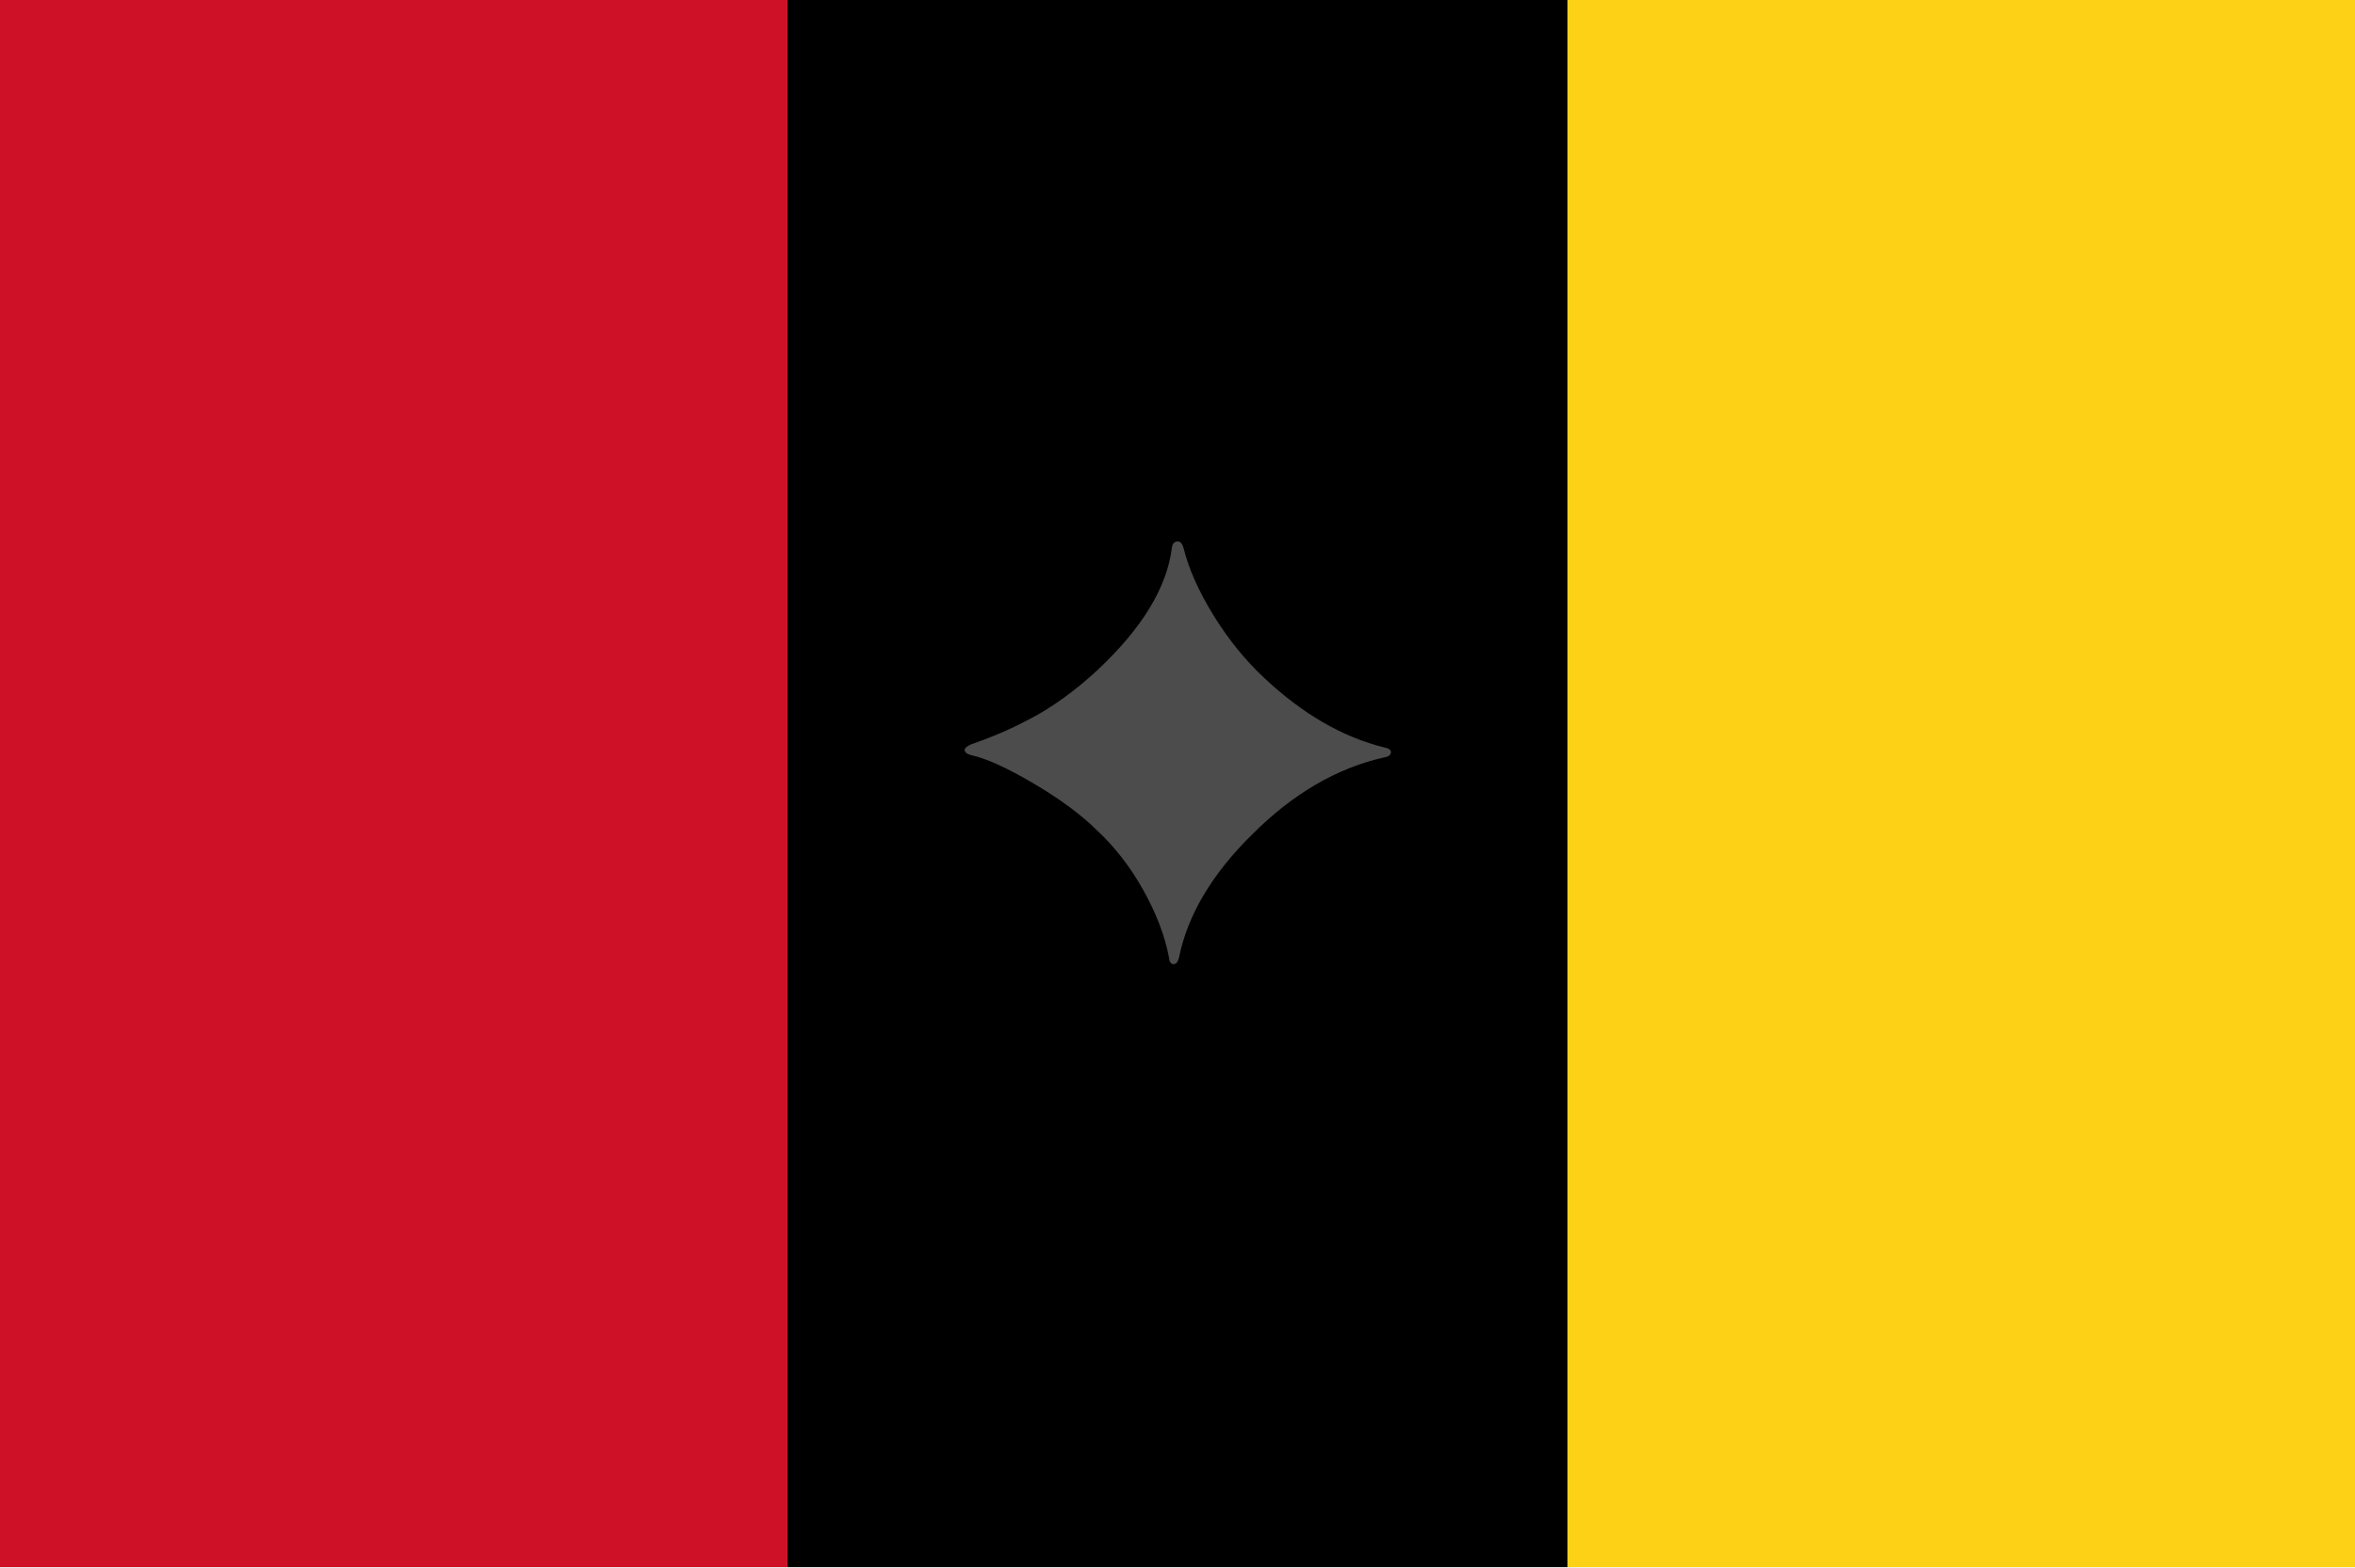
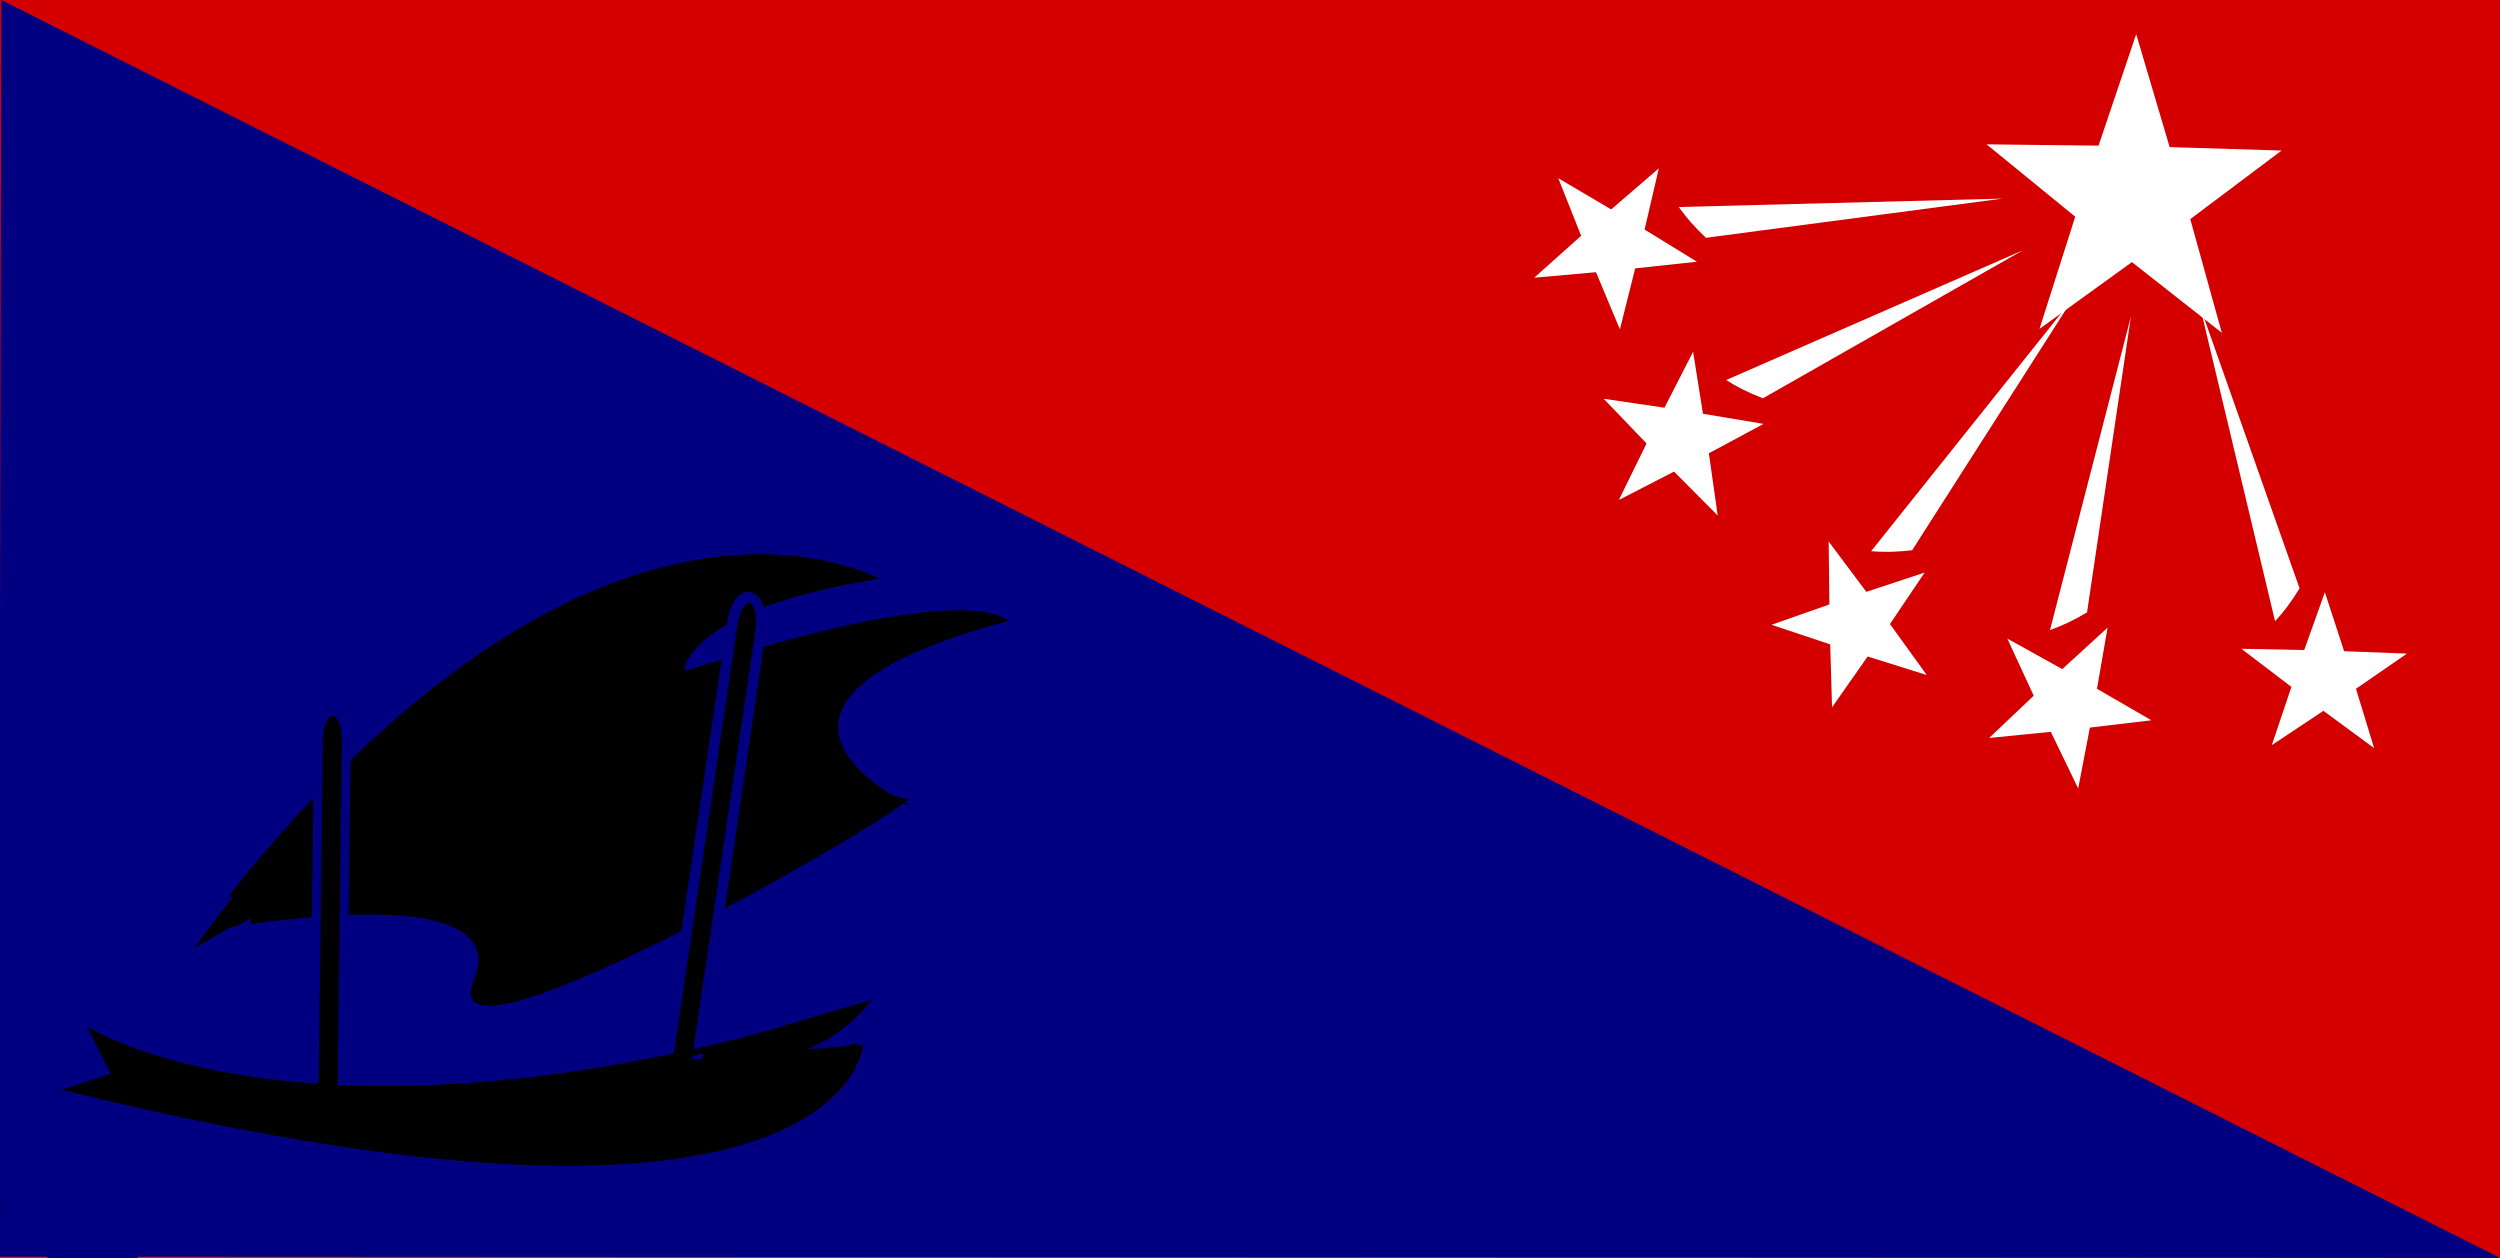
- <svg xmlns="http://www.w3.org/2000/svg" viewBox="0 0 320 213">
-   <rect width="107" height="213" fill="#CE1126" />
-   <rect x="107" width="106" height="213" fill="#000000" />
-   <rect x="213" width="107" height="213" fill="#FCD116" />
-   <text x="160" y="130" font-size="80" text-anchor="middle" fill="white" opacity="0.3">✦</text>
+ <svg xmlns="http://www.w3.org/2000/svg" width="950" height="478" version="1.0">
+   <g transform="translate(236 -482.3622)">
+     <path style="fill:#d40000;fill-opacity:1;stroke:none;stroke-opacity:1" d="M-236 482.362h950v478h-950z" />
+     <path style="fill:#fff;fill-opacity:1;stroke:none;stroke-opacity:1" d="m588-23.638-38.37-14.555-26.272 31.526 1.986-40.99-38.101-15.244L526.84-73.678l2.724-40.947 22.487 34.328 39.785-10.063-25.7 31.994L588-23.638z" transform="matrix(.57761 -.91076 .86124 .61083 311.7291 1089.536)" />
+     <g style="fill:#fff">
+       <path transform="matrix(.3055 -.14085 .22727 .13176 306.6876 657.2219)" d="M305.888 148.588a361 309 0 0 1-3.644-56.582L663 103.362z" style="fill:#fff;fill-opacity:1;stroke:none;stroke-opacity:1" />
+       <path transform="matrix(.38084 -.43733 .4232 .38592 220.2227 909.713)" d="m588-23.638-38.37-14.555-26.272 31.526 1.986-40.99-38.101-15.244L526.84-73.678l2.724-40.947 22.487 34.328 39.785-10.063-25.7 31.994L588-23.638z" style="fill:#fff;fill-opacity:1;stroke:none;stroke-opacity:1" />
+     </g>
+     <g style="opacity:1;color:#000;fill:#fff;fill-opacity:1;fill-rule:nonzero;stroke:none;stroke-width:1;stroke-linecap:butt;stroke-linejoin:miter;marker:none;marker-start:none;marker-mid:none;marker-end:none;stroke-miterlimit:4;stroke-dasharray:none;stroke-dashoffset:0;stroke-opacity:1;visibility:visible;display:inline;overflow:visible;enable-background:accumulate">
+       <path transform="matrix(.2047 -.26695 .26248 .01071 388.9983 771.5162)" d="M305.888 148.588a361 309 0 0 1-3.644-56.582L663 103.362z" style="color:#000;fill:#fff;fill-opacity:1;fill-rule:nonzero;stroke:none;stroke-width:3.72;stroke-linecap:butt;stroke-linejoin:miter;marker:none;marker-start:none;marker-mid:none;marker-end:none;stroke-miterlimit:4;stroke-dasharray:none;stroke-dashoffset:0;stroke-opacity:1;visibility:visible;display:inline;overflow:visible;enable-background:accumulate" />
+       <path transform="matrix(.13325 -.5644 .55426 .14433 430.1165 1035.215)" d="m588-23.638-38.37-14.555-26.272 31.526 1.986-40.99-38.101-15.244L526.84-73.678l2.724-40.947 22.487 34.328 39.785-10.063-25.7 31.994L588-23.638z" style="color:#000;fill:#fff;fill-opacity:1;fill-rule:nonzero;stroke:none;stroke-width:1.735;stroke-linecap:butt;stroke-linejoin:miter;marker:none;marker-start:none;marker-mid:none;marker-end:none;stroke-miterlimit:4;stroke-dasharray:none;stroke-dashoffset:0;stroke-opacity:1;visibility:visible;display:inline;overflow:visible;enable-background:accumulate" />
+     </g>
+     <g style="fill:#fff">
+       <path transform="matrix(.07762 -.32732 .24391 -.09757 497.0882 829.6844)" d="M305.888 148.588a361 309 0 0 1-3.644-56.582L663 103.362z" style="fill:#fff;fill-opacity:1;stroke:none;stroke-opacity:1" />
+       <path transform="matrix(-.10922 -.56953 .56482 -.09497 642.4551 1053.507)" d="m588-23.638-38.37-14.555-26.272 31.526 1.986-40.99-38.101-15.244L526.84-73.678l2.724-40.947 22.487 34.328 39.785-10.063-25.7 31.994L588-23.638z" style="fill:#fff;fill-opacity:1;stroke:none;stroke-opacity:1" />
+     </g>
+     <g style="fill:#fff">
+       <path transform="matrix(-.0845 -.32561 .16994 -.20033 638.4314 835.2937)" d="M305.888 148.588a361 309 0 0 1-3.644-56.582L663 103.362z" style="fill:#fff;fill-opacity:1;stroke:none;stroke-opacity:1" />
+       <path transform="matrix(-.36293 -.4523 .4548 -.34813 871.6081 965.1265)" d="m588-23.638-38.37-14.555-26.272 31.526 1.986-40.99-38.101-15.244L526.84-73.678l2.724-40.947 22.487 34.328 39.785-10.063-25.7 31.994L588-23.638z" style="fill:#fff;fill-opacity:1;stroke:none;stroke-opacity:1" />
+     </g>
+     <g style="fill:#fff">
+       <path transform="matrix(.33605 -.01541 .1609 .20766 285.5541 546.5781)" d="M305.888 148.588a361 309 0 0 1-3.644-56.582L663 103.362z" style="fill:#fff;fill-opacity:1;stroke:none;stroke-opacity:1" />
+       <path transform="matrix(.51752 -.26168 .24668 .5169 110.3545 747.9063)" d="m588-23.638-38.37-14.555-26.272 31.526 1.986-40.99-38.101-15.244L526.84-73.678l2.724-40.947 22.487 34.328 39.785-10.063-25.7 31.994L588-23.638z" style="fill:#fff;fill-opacity:1;stroke:none;stroke-opacity:1" />
+     </g>
+     <path style="fill:navy;fill-opacity:1;fill-rule:evenodd;stroke:none;stroke-width:1px;stroke-linecap:butt;stroke-linejoin:miter;stroke-opacity:1" d="m-235.5 482.362 949.5 478-950.5-.5 1-477.5z" />
+     <g style="fill:#000">
+       <path style="fill:#000;fill-opacity:1;fill-rule:evenodd;stroke:none;stroke-width:1px;stroke-linecap:butt;stroke-linejoin:miter;stroke-opacity:1" d="M87 138.362s-115-66-271 152c-156 218 6-9 6-9l191-109s3-23 74-34z" transform="translate(11 564)" />
+       <path style="fill:#000;fill-opacity:1;fill-rule:evenodd;stroke:none;stroke-width:1px;stroke-linecap:butt;stroke-linejoin:miter;stroke-opacity:1" d="M136 154.362s-17-23-181 40 2-2 2-2l142 32s-82-38 37-70z" transform="translate(11 564)" />
+       <path style="fill:#000;fill-opacity:1;fill-rule:evenodd;stroke:none;stroke-width:1px;stroke-linecap:butt;stroke-linejoin:miter;stroke-opacity:1" d="m97 221.829-138-36.467-133 87.895s125-25.247 107 17.766c-18 43.013 181-73.87 164-69.194z" transform="translate(11 564)" />
+       <path style="fill:#000;fill-opacity:1;fill-rule:evenodd;stroke:none;stroke-width:1px;stroke-linecap:butt;stroke-linejoin:miter;stroke-opacity:1" d="m7 159.362 19 39-49 12 30-51z" transform="translate(11 564)" />
+     </g>
+     <path d="m-257.832 836.473-15.331 20.332 22.861-12.723-54.468 162.065-68.882-98.032 9.511-117.261 106.309 45.618z" style="fill:navy;fill-rule:evenodd;stroke:none;stroke-width:1px;stroke-linecap:butt;stroke-linejoin:miter;stroke-opacity:1" transform="translate(110 -13)" />
+     <g style="fill:#000">
+       <path d="m-4 311.362 88-26s-9 15-35 23 31-7 31-7l-74 42-10-32z" style="fill:#000;fill-opacity:1;fill-rule:evenodd;stroke:none;stroke-width:1px;stroke-linecap:butt;stroke-linejoin:miter;stroke-opacity:1" transform="translate(11 577)" />
+     </g>
+     <rect style="opacity:1;color:#000;fill:#000;fill-opacity:1;fill-rule:nonzero;stroke:navy;stroke-width:3.379;stroke-linecap:butt;stroke-linejoin:miter;marker:none;marker-start:none;marker-mid:none;marker-end:none;stroke-miterlimit:4;stroke-dasharray:none;stroke-dashoffset:0;stroke-opacity:1;visibility:visible;display:inline;overflow:visible;enable-background:accumulate" width="10.591" height="153.507" x="-105.96" y="756.459" rx="10.583" transform="matrix(.99929 .03767 -.01189 .99993 0 0)" />
+     <rect style="opacity:1;color:#000;fill:#000;fill-opacity:1;fill-rule:nonzero;stroke:navy;stroke-width:4.053;stroke-linecap:butt;stroke-linejoin:miter;marker:none;marker-start:none;marker-mid:none;marker-end:none;stroke-miterlimit:4;stroke-dasharray:none;stroke-dashoffset:0;stroke-opacity:1;visibility:visible;display:inline;overflow:visible;enable-background:accumulate" width="11.192" height="209.017" x="149.094" y="670.948" rx="11.184" transform="matrix(.95517 .29605 -.1467 .98918 0 0)" />
+     <g>
+       <path style="fill:#000;fill-opacity:1;fill-rule:evenodd;stroke:none;stroke-width:1px;stroke-linecap:butt;stroke-linejoin:miter;stroke-opacity:1" d="M-214 295.362s86 56 293-8-68 21-68 21l70-6s-6 91-305 17 1 0 1 0l18-6-9-18z" transform="translate(11 577)" />
+       <path style="opacity:1;color:#000;fill:navy;fill-opacity:1;fill-rule:nonzero;stroke:none;stroke-width:1;stroke-linecap:butt;stroke-linejoin:miter;marker:none;marker-start:none;marker-mid:none;marker-end:none;stroke-miterlimit:4;stroke-dasharray:none;stroke-dashoffset:0;stroke-opacity:1;visibility:visible;display:inline;overflow:visible;enable-background:accumulate" d="M-337 845.362h124v89h-124z" />
+     </g>
+   </g>
</svg>
